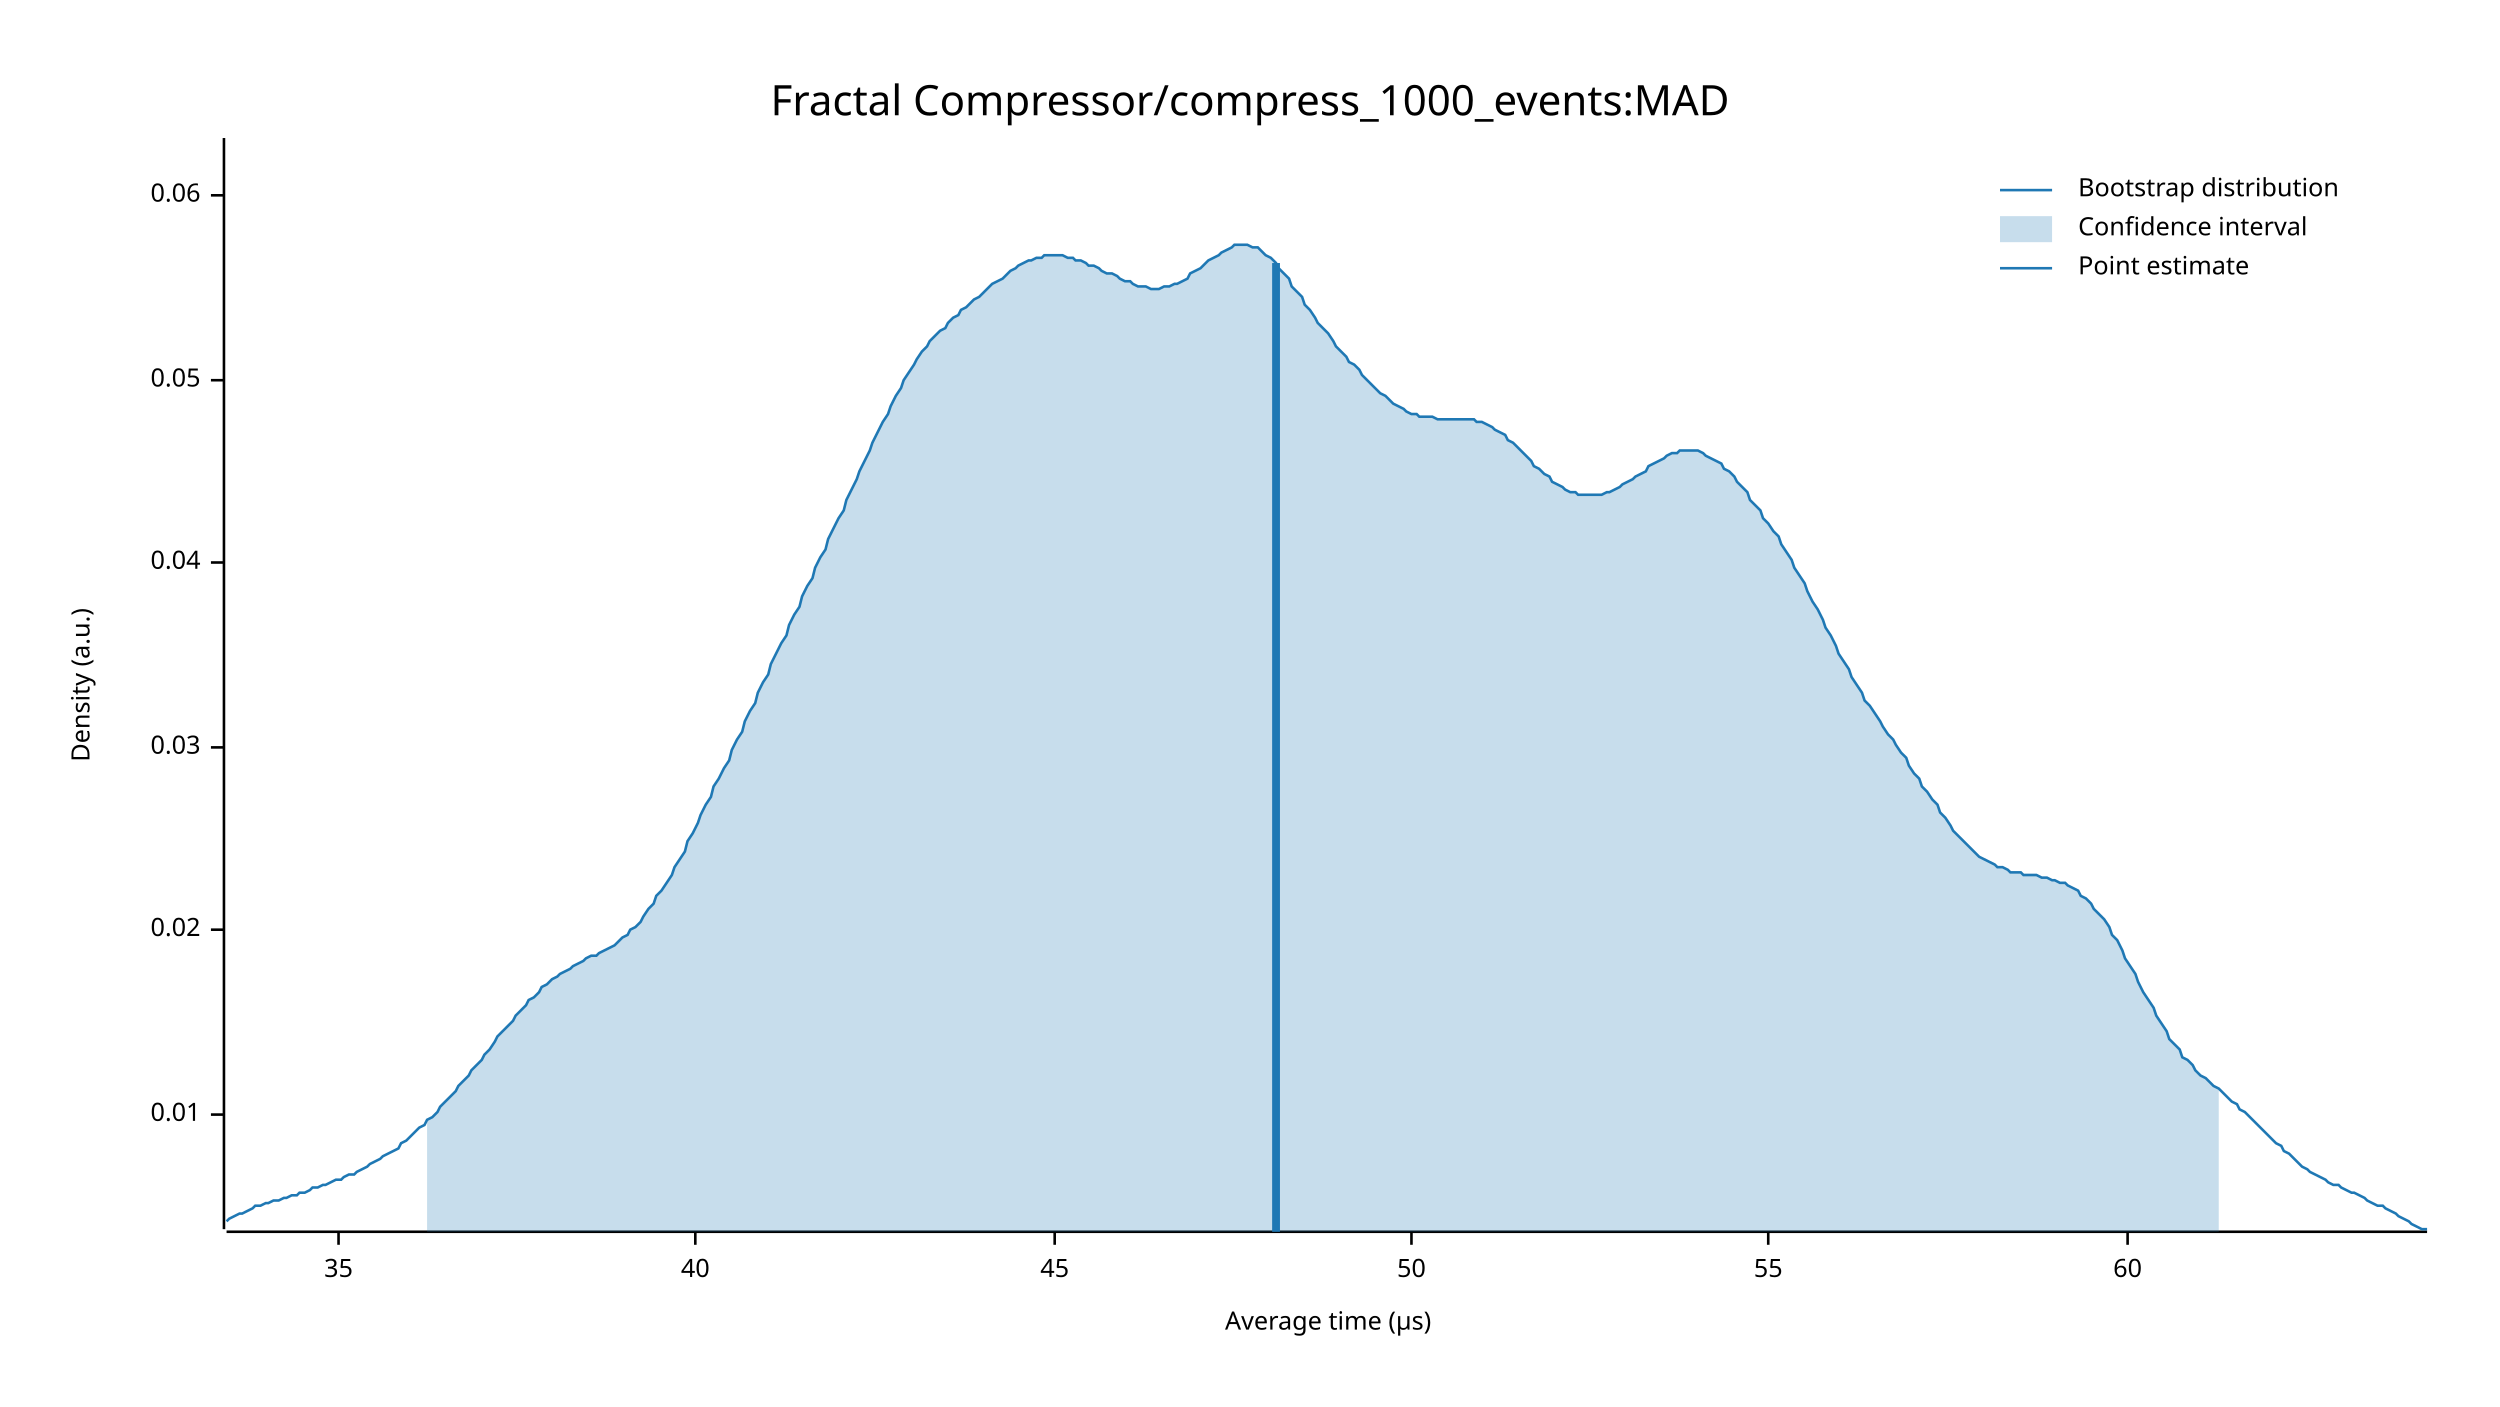
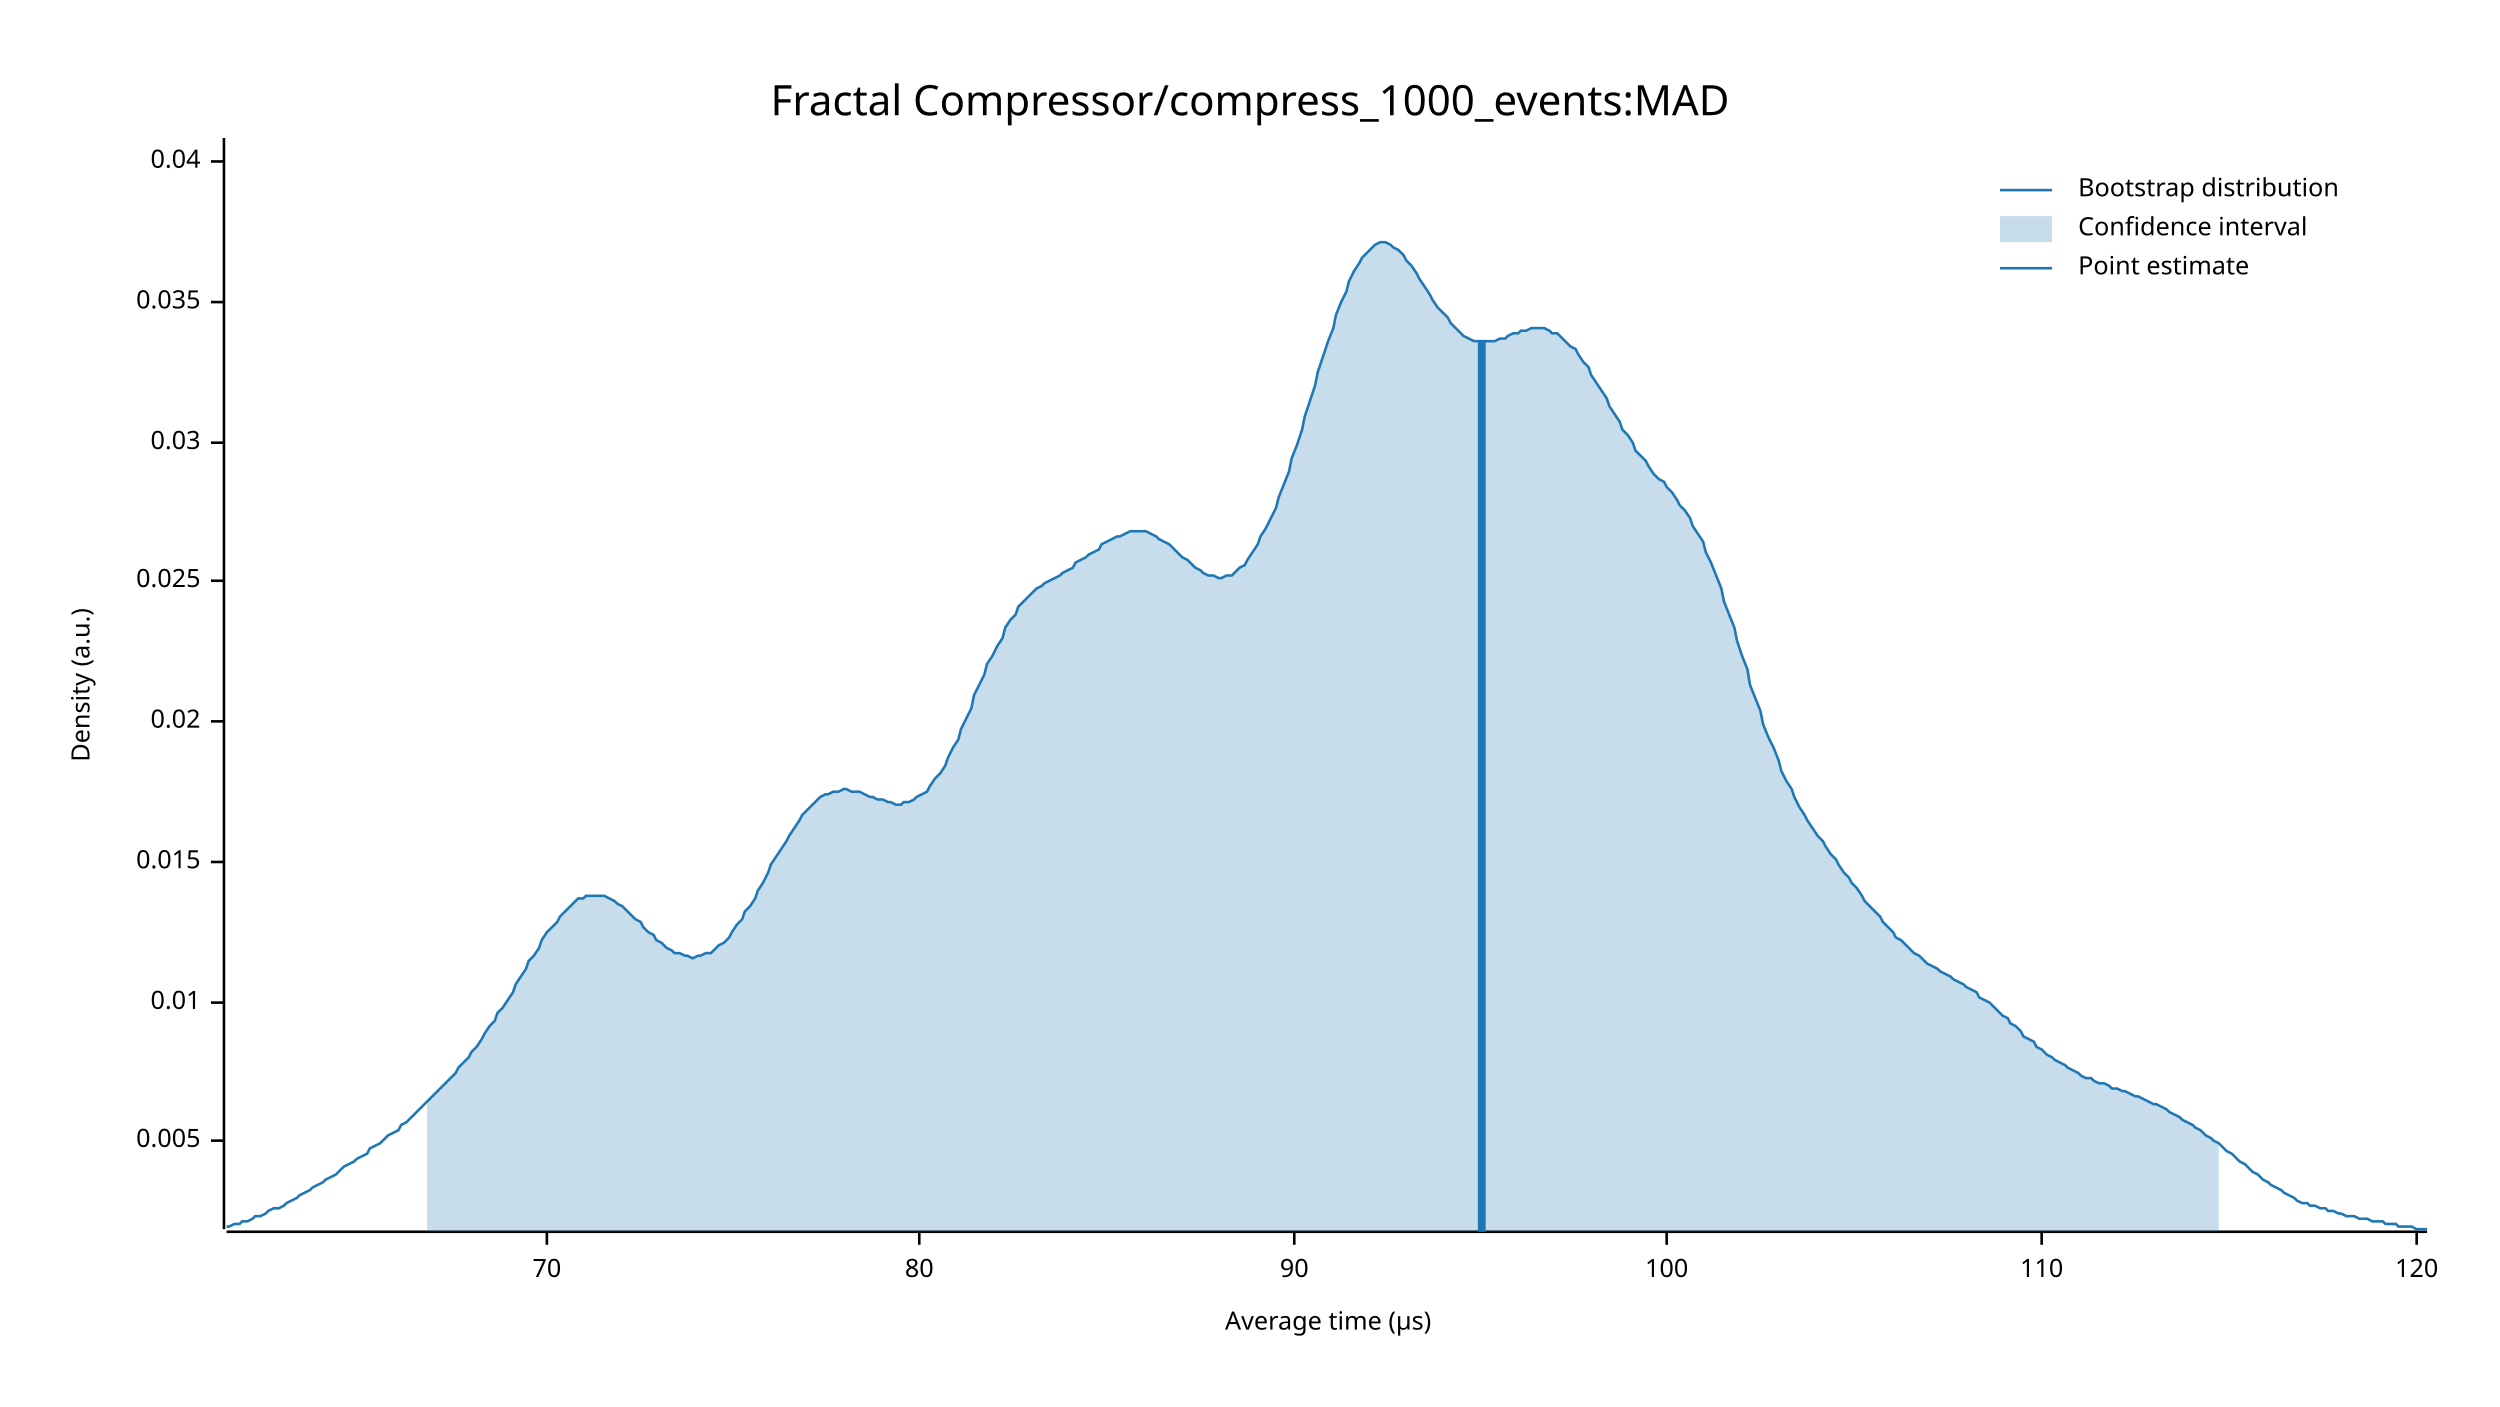
<svg xmlns="http://www.w3.org/2000/svg" width="960" height="540" viewBox="0 0 960 540">
  <text x="480" y="32" dy="0.76em" text-anchor="middle" font-family="sans-serif" font-size="16.129" opacity="1" fill="#000000">
Fractal Compressor/compress_1000_events:MAD
</text>
  <text x="27" y="263" dy="0.76em" text-anchor="middle" font-family="sans-serif" font-size="9.677" opacity="1" fill="#000000" transform="rotate(270, 27, 263)">
Density (a.u.)
</text>
  <text x="510" y="513" dy="-0.5ex" text-anchor="middle" font-family="sans-serif" font-size="9.677" opacity="1" fill="#000000">
Average time (µs)
</text>
  <polyline fill="none" opacity="1" stroke="#000000" stroke-width="1" points="86,53 86,472 " />
-   <text x="77" y="428" dy="0.5ex" text-anchor="end" font-family="sans-serif" font-size="9.677" opacity="1" fill="#000000">
+   <text x="77" y="438" dy="0.5ex" text-anchor="end" font-family="sans-serif" font-size="9.677" opacity="1" fill="#000000">
+ 0.005
+ </text>
+   <polyline fill="none" opacity="1" stroke="#000000" stroke-width="1" points="81,438 86,438 " />
+   <text x="77" y="385" dy="0.5ex" text-anchor="end" font-family="sans-serif" font-size="9.677" opacity="1" fill="#000000">
0.01
</text>
-   <polyline fill="none" opacity="1" stroke="#000000" stroke-width="1" points="81,428 86,428 " />
-   <text x="77" y="357" dy="0.5ex" text-anchor="end" font-family="sans-serif" font-size="9.677" opacity="1" fill="#000000">
+   <polyline fill="none" opacity="1" stroke="#000000" stroke-width="1" points="81,385 86,385 " />
+   <text x="77" y="331" dy="0.5ex" text-anchor="end" font-family="sans-serif" font-size="9.677" opacity="1" fill="#000000">
+ 0.015
+ </text>
+   <polyline fill="none" opacity="1" stroke="#000000" stroke-width="1" points="81,331 86,331 " />
+   <text x="77" y="277" dy="0.5ex" text-anchor="end" font-family="sans-serif" font-size="9.677" opacity="1" fill="#000000">
0.02
</text>
-   <polyline fill="none" opacity="1" stroke="#000000" stroke-width="1" points="81,357 86,357 " />
-   <text x="77" y="287" dy="0.5ex" text-anchor="end" font-family="sans-serif" font-size="9.677" opacity="1" fill="#000000">
+   <polyline fill="none" opacity="1" stroke="#000000" stroke-width="1" points="81,277 86,277 " />
+   <text x="77" y="223" dy="0.5ex" text-anchor="end" font-family="sans-serif" font-size="9.677" opacity="1" fill="#000000">
+ 0.025
+ </text>
+   <polyline fill="none" opacity="1" stroke="#000000" stroke-width="1" points="81,223 86,223 " />
+   <text x="77" y="170" dy="0.5ex" text-anchor="end" font-family="sans-serif" font-size="9.677" opacity="1" fill="#000000">
0.03
</text>
-   <polyline fill="none" opacity="1" stroke="#000000" stroke-width="1" points="81,287 86,287 " />
-   <text x="77" y="216" dy="0.5ex" text-anchor="end" font-family="sans-serif" font-size="9.677" opacity="1" fill="#000000">
+   <polyline fill="none" opacity="1" stroke="#000000" stroke-width="1" points="81,170 86,170 " />
+   <text x="77" y="116" dy="0.5ex" text-anchor="end" font-family="sans-serif" font-size="9.677" opacity="1" fill="#000000">
+ 0.035
+ </text>
+   <polyline fill="none" opacity="1" stroke="#000000" stroke-width="1" points="81,116 86,116 " />
+   <text x="77" y="62" dy="0.5ex" text-anchor="end" font-family="sans-serif" font-size="9.677" opacity="1" fill="#000000">
0.04
</text>
-   <polyline fill="none" opacity="1" stroke="#000000" stroke-width="1" points="81,216 86,216 " />
-   <text x="77" y="146" dy="0.5ex" text-anchor="end" font-family="sans-serif" font-size="9.677" opacity="1" fill="#000000">
- 0.05
+   <polyline fill="none" opacity="1" stroke="#000000" stroke-width="1" points="81,62 86,62 " />
+   <polyline fill="none" opacity="1" stroke="#000000" stroke-width="1" points="87,473 932,473 " />
+   <text x="210" y="483" dy="0.76em" text-anchor="middle" font-family="sans-serif" font-size="9.677" opacity="1" fill="#000000">
+ 70
</text>
-   <polyline fill="none" opacity="1" stroke="#000000" stroke-width="1" points="81,146 86,146 " />
-   <text x="77" y="75" dy="0.5ex" text-anchor="end" font-family="sans-serif" font-size="9.677" opacity="1" fill="#000000">
- 0.06
+   <polyline fill="none" opacity="1" stroke="#000000" stroke-width="1" points="210,473 210,478 " />
+   <text x="353" y="483" dy="0.76em" text-anchor="middle" font-family="sans-serif" font-size="9.677" opacity="1" fill="#000000">
+ 80
</text>
-   <polyline fill="none" opacity="1" stroke="#000000" stroke-width="1" points="81,75 86,75 " />
-   <polyline fill="none" opacity="1" stroke="#000000" stroke-width="1" points="87,473 932,473 " />
-   <text x="130" y="483" dy="0.76em" text-anchor="middle" font-family="sans-serif" font-size="9.677" opacity="1" fill="#000000">
- 35
+   <polyline fill="none" opacity="1" stroke="#000000" stroke-width="1" points="353,473 353,478 " />
+   <text x="497" y="483" dy="0.76em" text-anchor="middle" font-family="sans-serif" font-size="9.677" opacity="1" fill="#000000">
+ 90
</text>
-   <polyline fill="none" opacity="1" stroke="#000000" stroke-width="1" points="130,473 130,478 " />
-   <text x="267" y="483" dy="0.76em" text-anchor="middle" font-family="sans-serif" font-size="9.677" opacity="1" fill="#000000">
- 40
+   <polyline fill="none" opacity="1" stroke="#000000" stroke-width="1" points="497,473 497,478 " />
+   <text x="640" y="483" dy="0.76em" text-anchor="middle" font-family="sans-serif" font-size="9.677" opacity="1" fill="#000000">
+ 100
</text>
-   <polyline fill="none" opacity="1" stroke="#000000" stroke-width="1" points="267,473 267,478 " />
-   <text x="405" y="483" dy="0.76em" text-anchor="middle" font-family="sans-serif" font-size="9.677" opacity="1" fill="#000000">
- 45
+   <polyline fill="none" opacity="1" stroke="#000000" stroke-width="1" points="640,473 640,478 " />
+   <text x="784" y="483" dy="0.76em" text-anchor="middle" font-family="sans-serif" font-size="9.677" opacity="1" fill="#000000">
+ 110
</text>
-   <polyline fill="none" opacity="1" stroke="#000000" stroke-width="1" points="405,473 405,478 " />
-   <text x="542" y="483" dy="0.76em" text-anchor="middle" font-family="sans-serif" font-size="9.677" opacity="1" fill="#000000">
- 50
+   <polyline fill="none" opacity="1" stroke="#000000" stroke-width="1" points="784,473 784,478 " />
+   <text x="928" y="483" dy="0.76em" text-anchor="middle" font-family="sans-serif" font-size="9.677" opacity="1" fill="#000000">
+ 120
</text>
-   <polyline fill="none" opacity="1" stroke="#000000" stroke-width="1" points="542,473 542,478 " />
-   <text x="679" y="483" dy="0.76em" text-anchor="middle" font-family="sans-serif" font-size="9.677" opacity="1" fill="#000000">
- 55
- </text>
-   <polyline fill="none" opacity="1" stroke="#000000" stroke-width="1" points="679,473 679,478 " />
-   <text x="817" y="483" dy="0.76em" text-anchor="middle" font-family="sans-serif" font-size="9.677" opacity="1" fill="#000000">
- 60
- </text>
-   <polyline fill="none" opacity="1" stroke="#000000" stroke-width="1" points="817,473 817,478 " />
-   <polyline fill="none" opacity="1" stroke="#1F78B4" stroke-width="1" points="87,469 88,468 90,467 92,466 93,466 95,465 97,464 98,463 100,463 102,462 103,462 105,461 107,461 109,460 110,460 112,459 114,459 115,458 117,458 119,457 120,456 122,456 124,455 125,455 127,454 129,453 131,453 132,452 134,451 136,451 137,450 139,449 141,448 142,447 144,446 146,445 147,444 149,443 151,442 153,441 154,439 156,438 158,436 159,435 161,433 163,432 164,430 166,429 168,427 169,425 171,423 173,421 175,419 176,417 178,415 180,413 181,411 183,409 185,407 186,405 188,403 190,400 191,398 193,396 195,394 197,392 198,390 200,388 202,386 203,384 205,383 207,381 208,379 210,378 212,376 214,375 215,374 217,373 219,372 220,371 222,370 224,369 225,368 227,367 229,367 230,366 232,365 234,364 236,363 237,362 239,360 241,359 242,357 244,356 246,354 247,352 249,349 251,347 252,344 254,342 256,339 258,336 259,333 261,330 263,327 264,323 266,320 268,316 269,313 271,309 273,306 274,302 276,299 278,295 280,292 281,288 283,284 285,281 286,277 288,273 290,270 291,266 293,262 295,259 296,255 298,251 300,247 302,244 303,240 305,236 307,233 308,229 310,225 312,222 313,218 315,214 317,211 318,207 320,203 322,199 324,196 325,192 327,188 329,184 330,181 332,177 334,173 335,170 337,166 339,162 341,159 342,156 344,152 346,149 347,146 349,143 351,140 352,138 354,135 356,133 357,131 359,129 361,127 363,126 364,124 366,122 368,121 369,119 371,118 373,116 374,115 376,114 378,112 379,111 381,109 383,108 385,107 386,106 388,104 390,103 391,102 393,101 395,100 396,100 398,99 400,99 401,98 403,98 405,98 407,98 408,98 410,99 412,99 413,100 415,100 417,101 418,102 420,102 422,103 423,104 425,105 427,105 429,106 430,107 432,108 434,108 435,109 437,110 439,110 440,110 442,111 444,111 445,111 447,110 449,110 451,109 452,109 454,108 456,107 457,105 459,104 461,103 462,102 464,100 466,99 468,98 469,97 471,96 473,95 474,94 476,94 478,94 479,94 481,95 483,95 484,96 486,98 488,99 490,101 491,103 493,105 495,107 496,110 498,112 500,114 501,117 503,119 505,122 506,124 508,126 510,128 512,131 513,133 515,135 517,137 518,139 520,140 522,142 523,144 525,146 527,148 528,149 530,151 532,152 534,154 535,155 537,156 539,157 540,158 542,159 544,159 545,160 547,160 549,160 550,160 552,161 554,161 556,161 557,161 559,161 561,161 562,161 564,161 566,161 567,162 569,162 571,163 573,164 574,165 576,166 578,167 579,169 581,170 583,172 584,173 586,175 588,177 589,179 591,180 593,182 595,183 596,185 598,186 600,187 601,188 603,189 605,189 606,190 608,190 610,190 611,190 613,190 615,190 617,189 618,189 620,188 622,187 623,186 625,185 627,184 628,183 630,182 632,181 633,179 635,178 637,177 639,176 640,175 642,174 644,174 645,173 647,173 649,173 650,173 652,173 654,174 655,175 657,176 659,177 661,178 662,180 664,181 666,183 667,185 669,187 671,189 672,192 674,194 676,196 677,199 679,201 681,204 683,206 684,209 686,212 688,215 689,218 691,221 693,224 694,227 696,231 698,234 700,238 701,241 703,244 705,248 706,251 708,254 710,257 711,260 713,263 715,266 716,269 718,271 720,274 722,277 723,279 725,282 727,284 728,286 730,289 732,291 733,294 735,297 737,299 738,302 740,304 742,307 744,309 745,312 747,314 749,317 750,319 752,321 754,323 755,324 757,326 759,328 760,329 762,330 764,331 766,332 767,333 769,333 771,334 772,335 774,335 776,335 777,336 779,336 781,336 782,336 784,337 786,337 788,338 789,338 791,339 793,339 794,340 796,341 798,342 799,344 801,345 803,347 804,349 806,351 808,353 810,356 811,359 813,361 815,365 816,368 818,371 820,374 821,377 823,381 825,384 827,387 828,390 830,393 832,396 833,399 835,401 837,403 838,406 840,407 842,409 843,411 845,413 847,414 849,416 850,417 852,418 854,420 855,421 857,423 859,424 860,426 862,427 864,429 865,430 867,432 869,434 871,436 872,437 874,439 876,440 877,442 879,443 881,445 882,446 884,448 886,449 887,450 889,451 891,452 893,453 894,454 896,455 898,455 899,456 901,457 903,458 904,458 906,459 908,460 909,461 911,462 913,463 915,463 916,464 918,465 920,466 921,467 923,468 925,469 926,470 928,471 930,472 932,472 " />
-   <polygon opacity="0.25" fill="#1F78B4" points="164,430 166,429 168,427 169,425 171,423 173,421 175,419 176,417 178,415 180,413 181,411 183,409 185,407 186,405 188,403 190,400 191,398 193,396 195,394 197,392 198,390 200,388 202,386 203,384 205,383 207,381 208,379 210,378 212,376 214,375 215,374 217,373 219,372 220,371 222,370 224,369 225,368 227,367 229,367 230,366 232,365 234,364 236,363 237,362 239,360 241,359 242,357 244,356 246,354 247,352 249,349 251,347 252,344 254,342 256,339 258,336 259,333 261,330 263,327 264,323 266,320 268,316 269,313 271,309 273,306 274,302 276,299 278,295 280,292 281,288 283,284 285,281 286,277 288,273 290,270 291,266 293,262 295,259 296,255 298,251 300,247 302,244 303,240 305,236 307,233 308,229 310,225 312,222 313,218 315,214 317,211 318,207 320,203 322,199 324,196 325,192 327,188 329,184 330,181 332,177 334,173 335,170 337,166 339,162 341,159 342,156 344,152 346,149 347,146 349,143 351,140 352,138 354,135 356,133 357,131 359,129 361,127 363,126 364,124 366,122 368,121 369,119 371,118 373,116 374,115 376,114 378,112 379,111 381,109 383,108 385,107 386,106 388,104 390,103 391,102 393,101 395,100 396,100 398,99 400,99 401,98 403,98 405,98 407,98 408,98 410,99 412,99 413,100 415,100 417,101 418,102 420,102 422,103 423,104 425,105 427,105 429,106 430,107 432,108 434,108 435,109 437,110 439,110 440,110 442,111 444,111 445,111 447,110 449,110 451,109 452,109 454,108 456,107 457,105 459,104 461,103 462,102 464,100 466,99 468,98 469,97 471,96 473,95 474,94 476,94 478,94 479,94 481,95 483,95 484,96 486,98 488,99 490,101 491,103 493,105 495,107 496,110 498,112 500,114 501,117 503,119 505,122 506,124 508,126 510,128 512,131 513,133 515,135 517,137 518,139 520,140 522,142 523,144 525,146 527,148 528,149 530,151 532,152 534,154 535,155 537,156 539,157 540,158 542,159 544,159 545,160 547,160 549,160 550,160 552,161 554,161 556,161 557,161 559,161 561,161 562,161 564,161 566,161 567,162 569,162 571,163 573,164 574,165 576,166 578,167 579,169 581,170 583,172 584,173 586,175 588,177 589,179 591,180 593,182 595,183 596,185 598,186 600,187 601,188 603,189 605,189 606,190 608,190 610,190 611,190 613,190 615,190 617,189 618,189 620,188 622,187 623,186 625,185 627,184 628,183 630,182 632,181 633,179 635,178 637,177 639,176 640,175 642,174 644,174 645,173 647,173 649,173 650,173 652,173 654,174 655,175 657,176 659,177 661,178 662,180 664,181 666,183 667,185 669,187 671,189 672,192 674,194 676,196 677,199 679,201 681,204 683,206 684,209 686,212 688,215 689,218 691,221 693,224 694,227 696,231 698,234 700,238 701,241 703,244 705,248 706,251 708,254 710,257 711,260 713,263 715,266 716,269 718,271 720,274 722,277 723,279 725,282 727,284 728,286 730,289 732,291 733,294 735,297 737,299 738,302 740,304 742,307 744,309 745,312 747,314 749,317 750,319 752,321 754,323 755,324 757,326 759,328 760,329 762,330 764,331 766,332 767,333 769,333 771,334 772,335 774,335 776,335 777,336 779,336 781,336 782,336 784,337 786,337 788,338 789,338 791,339 793,339 794,340 796,341 798,342 799,344 801,345 803,347 804,349 806,351 808,353 810,356 811,359 813,361 815,365 816,368 818,371 820,374 821,377 823,381 825,384 827,387 828,390 830,393 832,396 833,399 835,401 837,403 838,406 840,407 842,409 843,411 845,413 847,414 849,416 850,417 852,418 852,473 164,473 " />
-   <polyline fill="none" opacity="1" stroke="#1F78B4" stroke-width="3" points="490,473 490,101 " />
+   <polyline fill="none" opacity="1" stroke="#000000" stroke-width="1" points="928,473 928,478 " />
+   <polyline fill="none" opacity="1" stroke="#1F78B4" stroke-width="1" points="87,471 88,471 90,470 92,470 93,469 95,469 97,468 98,467 100,467 102,466 103,465 105,464 107,464 109,463 110,462 112,461 114,460 115,459 117,458 119,457 120,456 122,455 124,454 125,453 127,452 129,451 131,449 132,448 134,447 136,446 137,445 139,444 141,443 142,441 144,440 146,439 147,438 149,436 151,435 153,434 154,432 156,431 158,429 159,428 161,426 163,424 164,423 166,421 168,419 169,418 171,416 173,414 175,412 176,410 178,408 180,406 181,404 183,402 185,399 186,397 188,394 190,392 191,389 193,387 195,384 197,381 198,378 200,375 202,372 203,369 205,367 207,364 208,361 210,358 212,356 214,354 215,352 217,350 219,348 220,347 222,345 224,345 225,344 227,344 229,344 230,344 232,344 234,345 236,346 237,347 239,348 241,350 242,351 244,353 246,354 247,356 249,358 251,359 252,361 254,362 256,364 258,365 259,366 261,366 263,367 264,367 266,368 268,367 269,367 271,366 273,366 274,365 276,363 278,362 280,360 281,358 283,355 285,353 286,350 288,348 290,345 291,342 293,339 295,335 296,332 298,329 300,326 302,323 303,321 305,318 307,315 308,313 310,311 312,309 313,308 315,306 317,305 318,305 320,304 322,304 324,303 325,303 327,304 329,304 330,304 332,305 334,306 335,306 337,307 339,307 341,308 342,308 344,309 346,309 347,308 349,308 351,307 352,306 354,305 356,304 357,302 359,299 361,297 363,294 364,291 366,287 368,284 369,280 371,276 373,272 374,267 376,263 378,259 379,255 381,252 383,248 385,245 386,241 388,238 390,236 391,233 393,231 395,229 396,228 398,226 400,225 401,224 403,223 405,222 407,221 408,220 410,219 412,218 413,216 415,215 417,214 418,213 420,212 422,211 423,209 425,208 427,207 429,206 430,206 432,205 434,204 435,204 437,204 439,204 440,204 442,205 444,206 445,207 447,208 449,209 451,211 452,212 454,214 456,215 457,216 459,218 461,219 462,220 464,221 466,221 468,222 469,222 471,221 473,221 474,220 476,218 478,217 479,215 481,212 483,209 484,206 486,203 488,199 490,195 491,191 493,186 495,181 496,176 498,171 500,165 501,160 503,154 505,148 506,143 508,137 510,131 512,126 513,121 515,116 517,112 518,108 520,104 522,101 523,99 525,97 527,95 528,94 530,93 532,93 534,94 535,95 537,96 539,98 540,100 542,102 544,105 545,107 547,110 549,113 550,115 552,118 554,120 556,122 557,124 559,126 561,128 562,129 564,130 566,131 567,131 569,131 571,131 573,131 574,131 576,130 578,130 579,129 581,128 583,128 584,127 586,127 588,126 589,126 591,126 593,126 595,127 596,128 598,128 600,130 601,131 603,133 605,134 606,136 608,139 610,141 611,144 613,147 615,150 617,153 618,156 620,159 622,162 623,165 625,167 627,170 628,173 630,175 632,177 633,179 635,182 637,184 639,185 640,187 642,189 644,192 645,194 647,196 649,199 650,202 652,205 654,208 655,212 657,216 659,221 661,226 662,231 664,236 666,241 667,246 669,252 671,257 672,263 674,268 676,273 677,278 679,283 681,287 683,292 684,296 686,300 688,303 689,306 691,310 693,313 694,315 696,318 698,321 700,323 701,325 703,328 705,330 706,332 708,335 710,337 711,339 713,341 715,344 716,346 718,348 720,350 722,352 723,354 725,356 727,358 728,360 730,361 732,363 733,364 735,366 737,367 738,368 740,370 742,371 744,372 745,373 747,374 749,375 750,376 752,377 754,378 755,379 757,380 759,381 760,383 762,384 764,385 766,387 767,388 769,390 771,391 772,393 774,394 776,396 777,398 779,399 781,400 782,402 784,403 786,405 788,406 789,407 791,408 793,409 794,410 796,411 798,412 799,413 801,414 803,414 804,415 806,416 808,416 810,417 811,418 813,418 815,419 816,419 818,420 820,421 821,421 823,422 825,423 827,424 828,424 830,425 832,426 833,427 835,428 837,429 838,430 840,431 842,432 843,433 845,434 847,436 849,437 850,438 852,439 854,441 855,442 857,443 859,445 860,446 862,447 864,449 865,450 867,451 869,453 871,454 872,455 874,456 876,457 877,458 879,459 881,460 882,461 884,462 886,462 887,463 889,463 891,464 893,464 894,465 896,465 898,466 899,466 901,467 903,467 904,467 906,468 908,468 909,468 911,469 913,469 915,469 916,470 918,470 920,470 921,471 923,471 925,471 926,471 928,472 930,472 932,472 " />
+   <polygon opacity="0.25" fill="#1F78B4" points="164,423 166,421 168,419 169,418 171,416 173,414 175,412 176,410 178,408 180,406 181,404 183,402 185,399 186,397 188,394 190,392 191,389 193,387 195,384 197,381 198,378 200,375 202,372 203,369 205,367 207,364 208,361 210,358 212,356 214,354 215,352 217,350 219,348 220,347 222,345 224,345 225,344 227,344 229,344 230,344 232,344 234,345 236,346 237,347 239,348 241,350 242,351 244,353 246,354 247,356 249,358 251,359 252,361 254,362 256,364 258,365 259,366 261,366 263,367 264,367 266,368 268,367 269,367 271,366 273,366 274,365 276,363 278,362 280,360 281,358 283,355 285,353 286,350 288,348 290,345 291,342 293,339 295,335 296,332 298,329 300,326 302,323 303,321 305,318 307,315 308,313 310,311 312,309 313,308 315,306 317,305 318,305 320,304 322,304 324,303 325,303 327,304 329,304 330,304 332,305 334,306 335,306 337,307 339,307 341,308 342,308 344,309 346,309 347,308 349,308 351,307 352,306 354,305 356,304 357,302 359,299 361,297 363,294 364,291 366,287 368,284 369,280 371,276 373,272 374,267 376,263 378,259 379,255 381,252 383,248 385,245 386,241 388,238 390,236 391,233 393,231 395,229 396,228 398,226 400,225 401,224 403,223 405,222 407,221 408,220 410,219 412,218 413,216 415,215 417,214 418,213 420,212 422,211 423,209 425,208 427,207 429,206 430,206 432,205 434,204 435,204 437,204 439,204 440,204 442,205 444,206 445,207 447,208 449,209 451,211 452,212 454,214 456,215 457,216 459,218 461,219 462,220 464,221 466,221 468,222 469,222 471,221 473,221 474,220 476,218 478,217 479,215 481,212 483,209 484,206 486,203 488,199 490,195 491,191 493,186 495,181 496,176 498,171 500,165 501,160 503,154 505,148 506,143 508,137 510,131 512,126 513,121 515,116 517,112 518,108 520,104 522,101 523,99 525,97 527,95 528,94 530,93 532,93 534,94 535,95 537,96 539,98 540,100 542,102 544,105 545,107 547,110 549,113 550,115 552,118 554,120 556,122 557,124 559,126 561,128 562,129 564,130 566,131 567,131 569,131 571,131 573,131 574,131 576,130 578,130 579,129 581,128 583,128 584,127 586,127 588,126 589,126 591,126 593,126 595,127 596,128 598,128 600,130 601,131 603,133 605,134 606,136 608,139 610,141 611,144 613,147 615,150 617,153 618,156 620,159 622,162 623,165 625,167 627,170 628,173 630,175 632,177 633,179 635,182 637,184 639,185 640,187 642,189 644,192 645,194 647,196 649,199 650,202 652,205 654,208 655,212 657,216 659,221 661,226 662,231 664,236 666,241 667,246 669,252 671,257 672,263 674,268 676,273 677,278 679,283 681,287 683,292 684,296 686,300 688,303 689,306 691,310 693,313 694,315 696,318 698,321 700,323 701,325 703,328 705,330 706,332 708,335 710,337 711,339 713,341 715,344 716,346 718,348 720,350 722,352 723,354 725,356 727,358 728,360 730,361 732,363 733,364 735,366 737,367 738,368 740,370 742,371 744,372 745,373 747,374 749,375 750,376 752,377 754,378 755,379 757,380 759,381 760,383 762,384 764,385 766,387 767,388 769,390 771,391 772,393 774,394 776,396 777,398 779,399 781,400 782,402 784,403 786,405 788,406 789,407 791,408 793,409 794,410 796,411 798,412 799,413 801,414 803,414 804,415 806,416 808,416 810,417 811,418 813,418 815,419 816,419 818,420 820,421 821,421 823,422 825,423 827,424 828,424 830,425 832,426 833,427 835,428 837,429 838,430 840,431 842,432 843,433 845,434 847,436 849,437 850,438 852,439 852,473 164,473 " />
+   <polyline fill="none" opacity="1" stroke="#1F78B4" stroke-width="3" points="569,473 569,131 " />
  <text x="798" y="68" dy="0.76em" text-anchor="start" font-family="sans-serif" font-size="9.677" opacity="1" fill="#000000">
Bootstrap distribution
</text>
  <text x="798" y="83" dy="0.76em" text-anchor="start" font-family="sans-serif" font-size="9.677" opacity="1" fill="#000000">
Confidence interval
</text>
  <text x="798" y="98" dy="0.76em" text-anchor="start" font-family="sans-serif" font-size="9.677" opacity="1" fill="#000000">
Point estimate
</text>
  <polyline fill="none" opacity="1" stroke="#1F78B4" stroke-width="1" points="768,73 788,73 " />
  <rect x="768" y="83" width="20" height="10" opacity="0.25" fill="#1F78B4" stroke="none" />
  <polyline fill="none" opacity="1" stroke="#1F78B4" stroke-width="1" points="768,103 788,103 " />
</svg>
